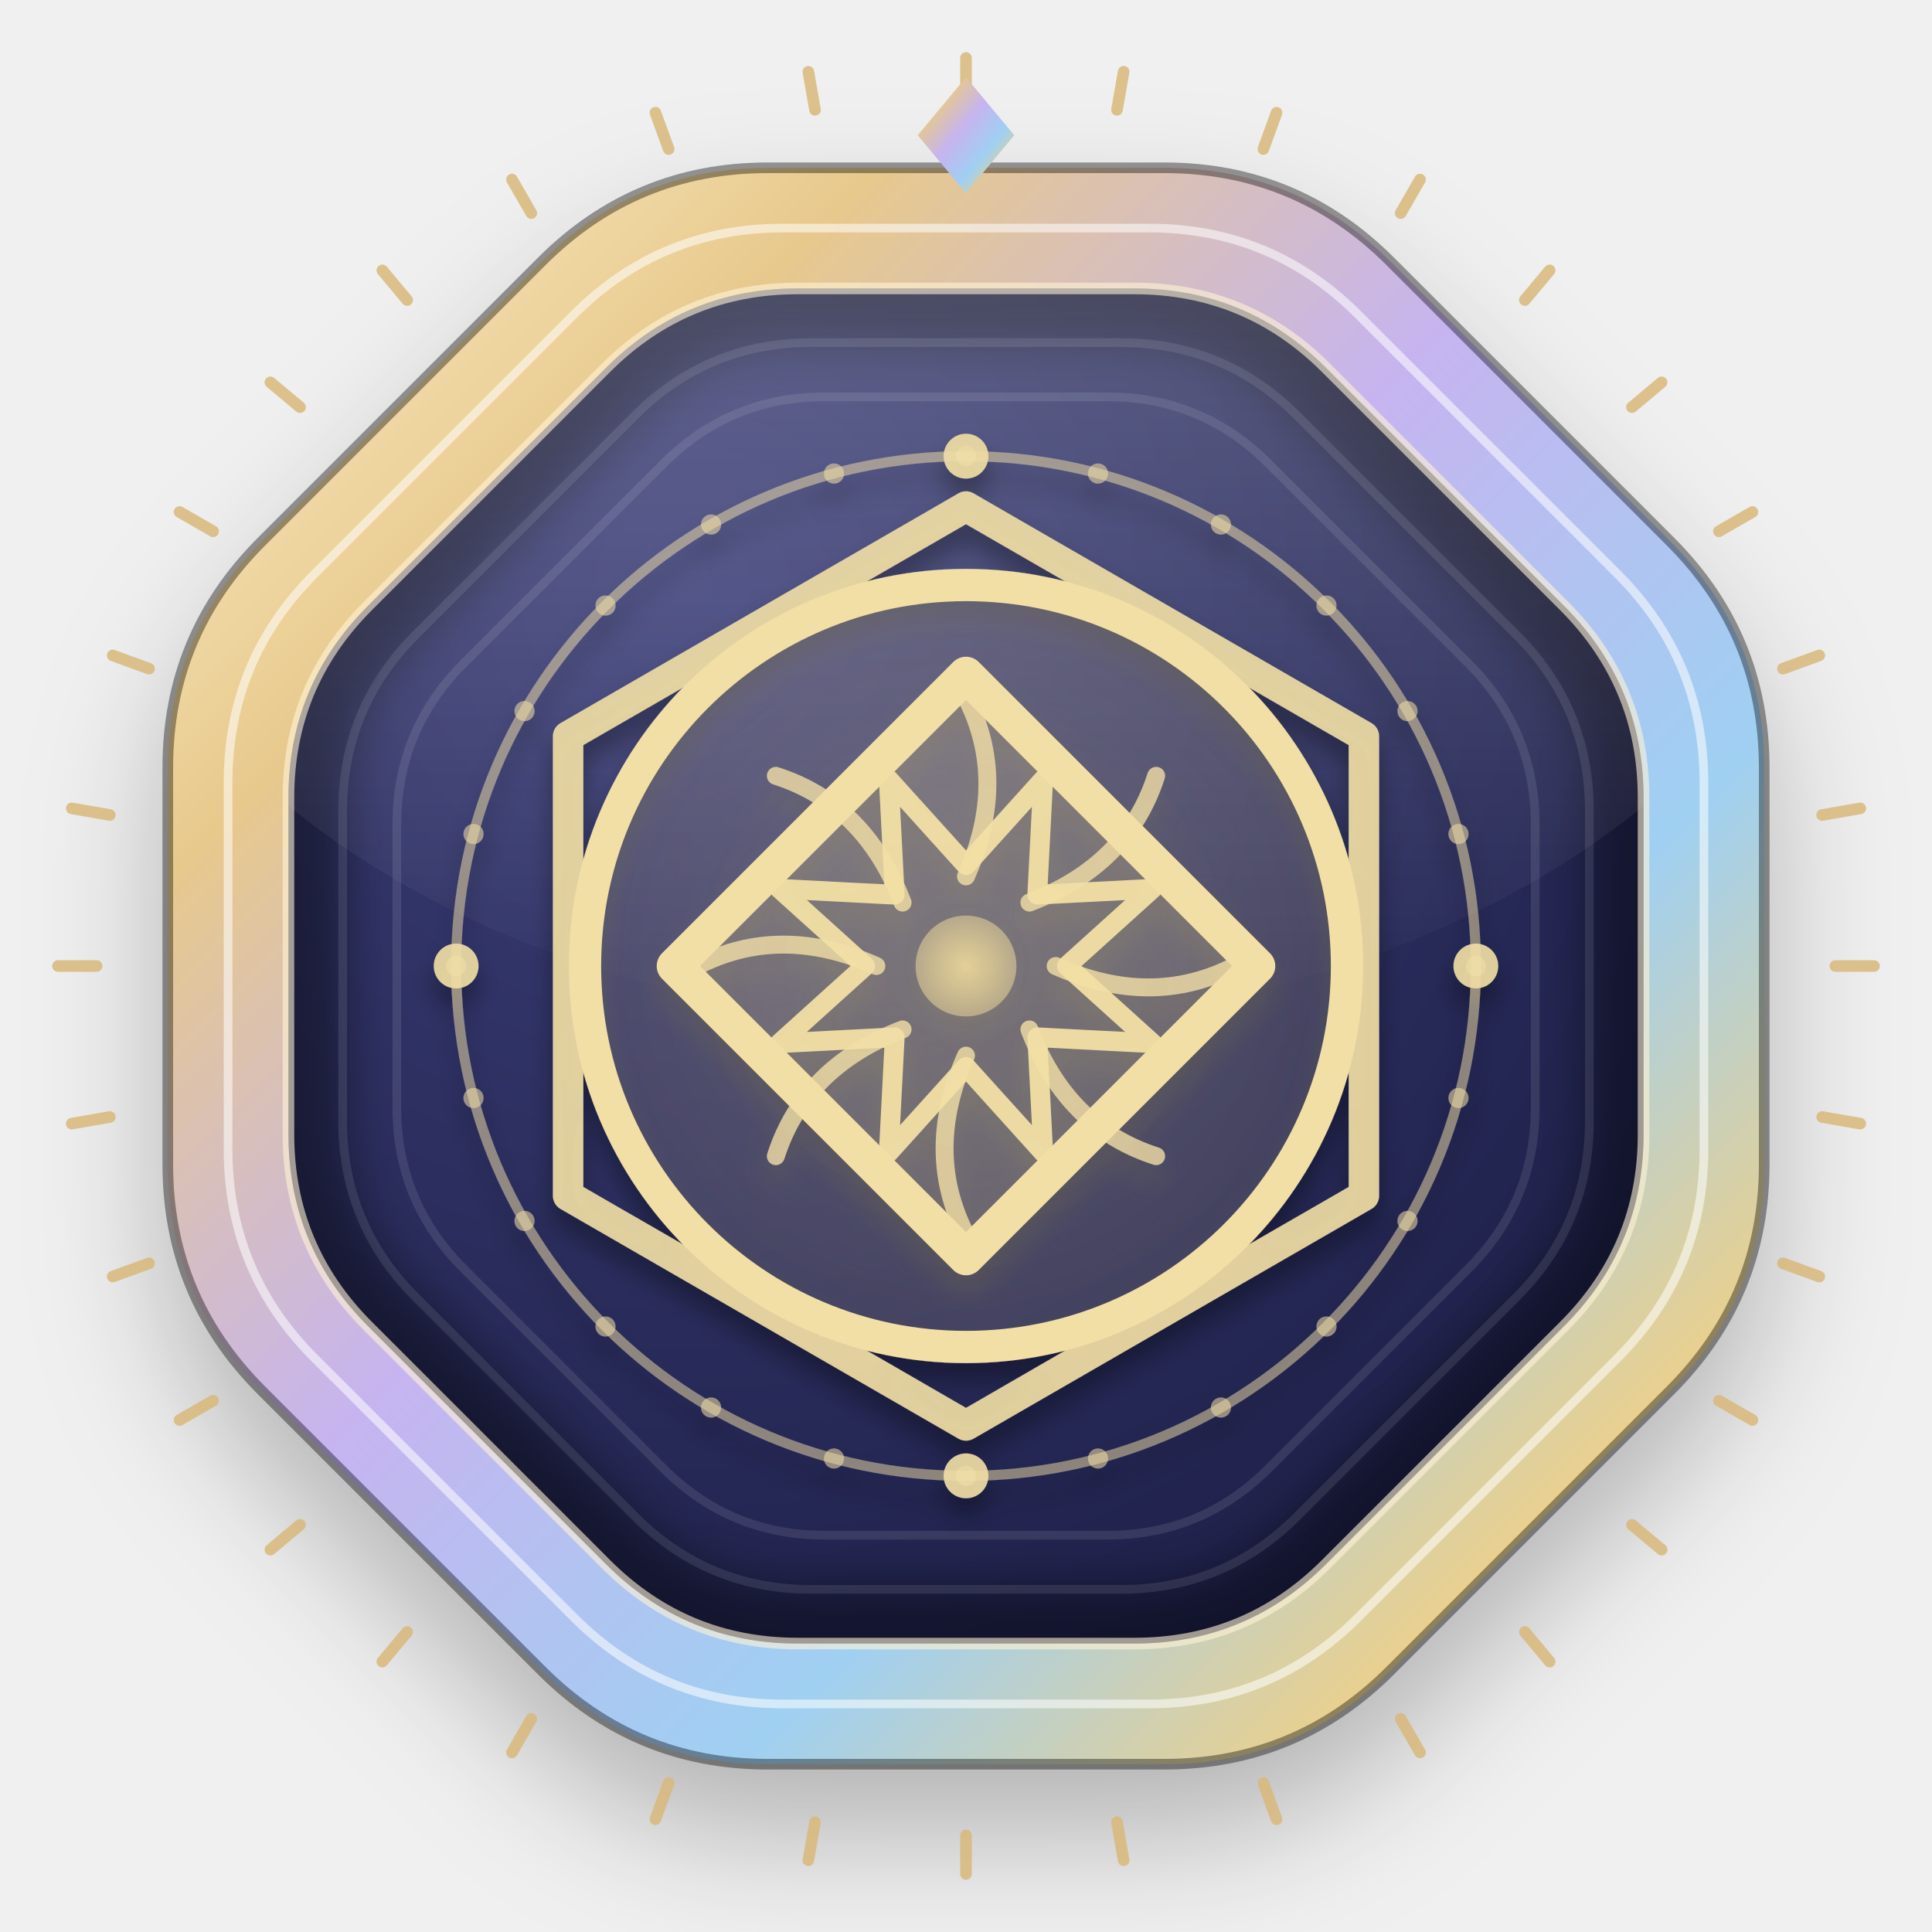
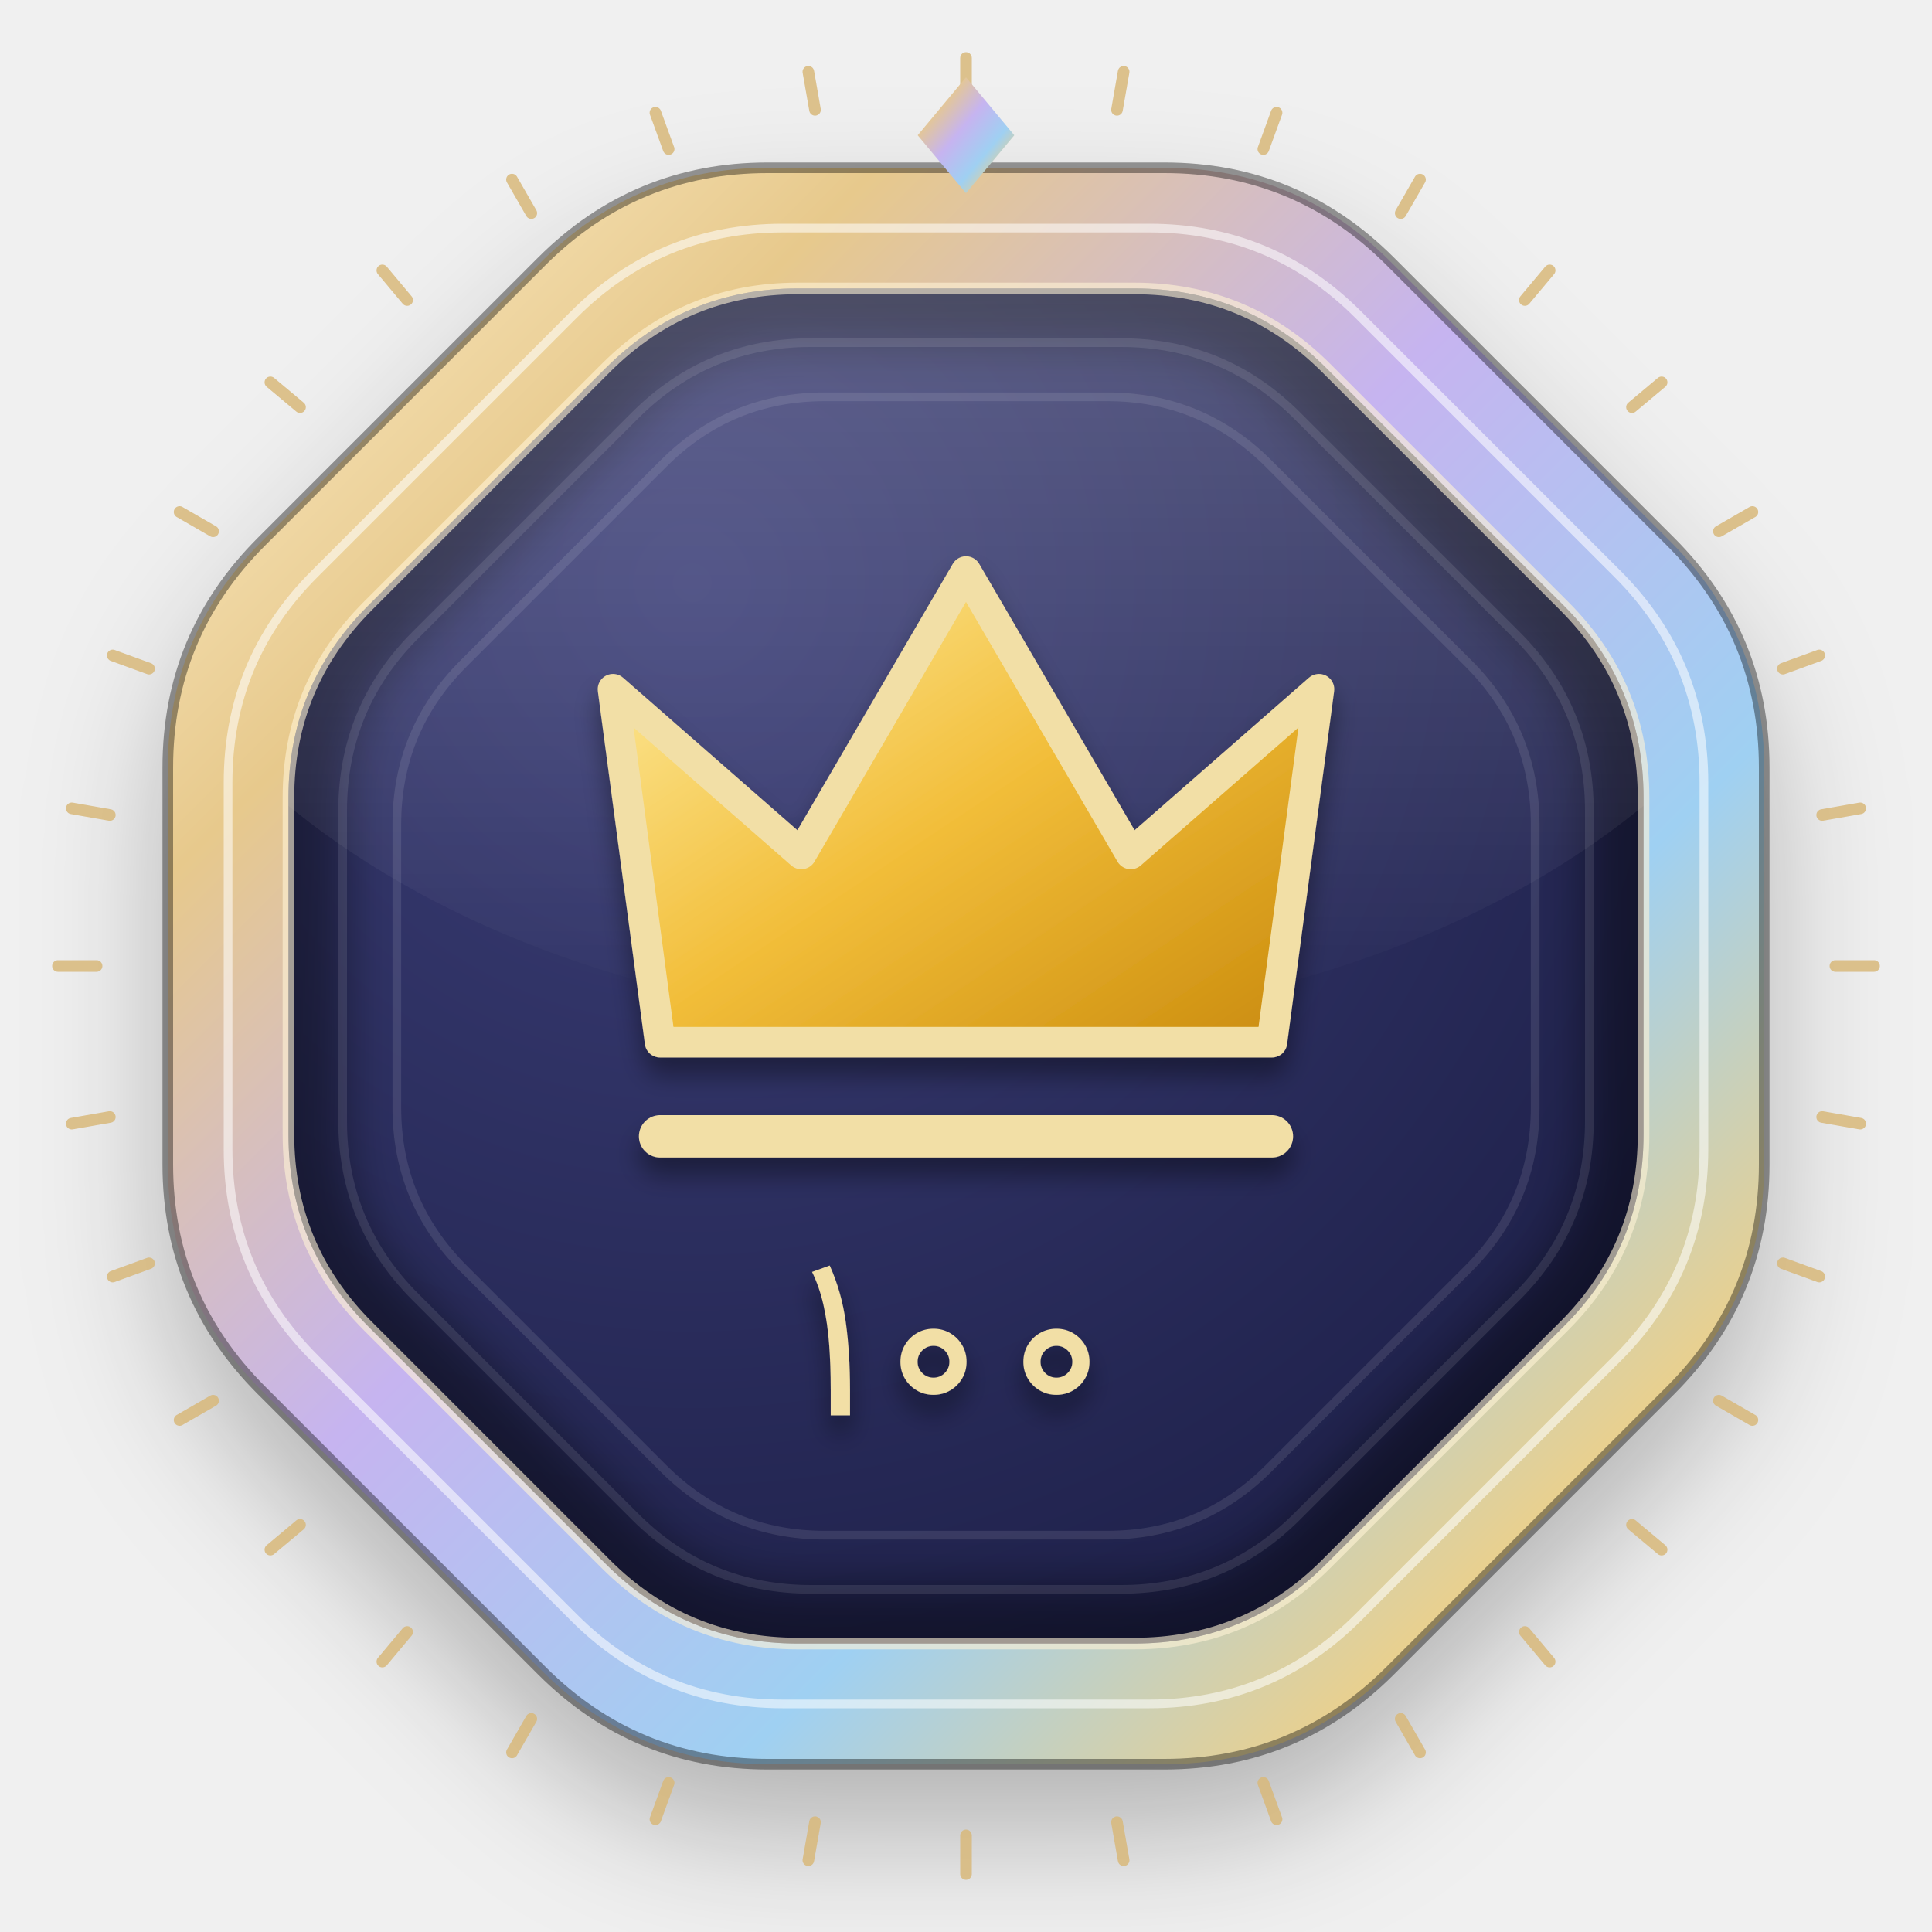
<svg xmlns="http://www.w3.org/2000/svg" viewBox="-100 -100 200 200" width="400" height="400">
  <defs>
    <filter id="blur8" x="-30%" y="-30%" width="160%" height="160%">
      <feGaussianBlur stdDeviation="7" />
    </filter>
    <filter id="blur3" x="-30%" y="-30%" width="160%" height="160%">
      <feGaussianBlur stdDeviation="2.6" />
    </filter>
    <filter id="emb" x="-20%" y="-20%" width="140%" height="140%">
      <feDropShadow dx="0" dy="1.6" stdDeviation="1.1" flood-color="#000" flood-opacity=".38" />
    </filter>
  </defs>
  <style>.mb45 .nf{fill:none} .mb45 .sf{fill:#F2DFA6;fill-opacity:.17} .mb45 .fl{fill:#F2DFA6;stroke:none} .mb45 .gl{fill:url(#b45g);stroke:none}</style>
  <defs>
    <radialGradient id="b45h" cx=".5" cy=".5" r=".5">
      <stop offset=".6" stop-color="#F3D58A" stop-opacity="0" />
      <stop offset=".82" stop-color="#F3D58A" stop-opacity=".95" />
      <stop offset="1" stop-color="#F3D58A" stop-opacity="0" />
    </radialGradient>
    <linearGradient id="b45r" x1="0" y1="0" x2="1" y2="1">
      <stop offset="0" stop-color="#FFF1CF" />
      <stop offset=".22" stop-color="#E7C98C" />
      <stop offset=".45" stop-color="#C6B4F0" />
      <stop offset=".68" stop-color="#9FD0F2" />
      <stop offset=".86" stop-color="#EBD08C" />
      <stop offset="1" stop-color="#FFF1CF" />
    </linearGradient>
    <radialGradient id="b45p" cx=".3" cy=".22" r="1.15">
      <stop offset="0" stop-color="#3C3F78" />
      <stop offset="1" stop-color="#14163A" />
    </radialGradient>
    <radialGradient id="b45g" cx=".5" cy=".5" r=".5">
      <stop offset="0" stop-color="#E8D49A" stop-opacity=".95" />
      <stop offset="1" stop-color="#E8D49A" stop-opacity=".55" />
    </radialGradient>
    <linearGradient id="b45s" x1="0" y1="0" x2="0" y2="1">
      <stop offset="0" stop-color="#fff" stop-opacity=".34" />
      <stop offset="1" stop-color="#fff" stop-opacity="0" />
    </linearGradient>
    <clipPath id="b45c">
      <path d="M17.43,-70.14Q29.05,-70.14 37.27,-61.92L61.92,-37.27Q70.14,-29.05 70.14,-17.43L70.14,17.43Q70.14,29.05 61.92,37.27L37.27,61.92Q29.05,70.14 17.43,70.14L-17.43,70.14Q-29.05,70.14 -37.27,61.92L-61.92,37.27Q-70.14,29.05 -70.14,17.43L-70.14,-17.43Q-70.14,-29.05 -61.92,-37.27L-37.27,-61.92Q-29.05,-70.14 -17.43,-70.14Z" />
    </clipPath>
  </defs>
  <path d="M20.54,-82.63Q34.23,-82.63 43.91,-72.95L72.95,-43.91Q82.63,-34.23 82.63,-20.54L82.63,20.54Q82.63,34.23 72.95,43.91L43.91,72.95Q34.23,82.63 20.54,82.63L-20.54,82.63Q-34.23,82.63 -43.91,72.95L-72.95,43.91Q-82.63,34.23 -82.63,20.54L-82.63,-20.54Q-82.63,-34.23 -72.95,-43.91L-43.91,-72.95Q-34.23,-82.63 -20.54,-82.63Z" transform="translate(0 7)" fill="#000" opacity=".26" filter="url(#blur8)" />
  <path d="M20.54,-82.63Q34.23,-82.63 43.91,-72.95L72.95,-43.91Q82.63,-34.23 82.63,-20.54L82.63,20.54Q82.63,34.23 72.95,43.91L43.91,72.95Q34.23,82.63 20.54,82.63L-20.54,82.63Q-34.23,82.63 -43.91,72.95L-72.95,43.91Q-82.63,34.23 -82.63,20.54L-82.63,-20.54Q-82.63,-34.23 -72.95,-43.91L-43.91,-72.95Q-34.23,-82.63 -20.54,-82.63Z" fill="url(#b45r)" />
  <path d="M20.54,-82.63Q34.23,-82.63 43.91,-72.95L72.95,-43.91Q82.63,-34.23 82.63,-20.54L82.63,20.54Q82.63,34.23 72.95,43.91L43.91,72.95Q34.23,82.63 20.54,82.63L-20.54,82.63Q-34.23,82.63 -43.91,72.95L-72.95,43.91Q-82.63,34.23 -82.63,20.54L-82.63,-20.54Q-82.63,-34.23 -72.95,-43.91L-43.91,-72.95Q-34.23,-82.63 -20.54,-82.63Z" fill="none" stroke="#000" stroke-opacity=".38" stroke-width="1.1" />
  <path d="M18.98,-76.39Q31.64,-76.39 40.59,-67.44L67.44,-40.59Q76.39,-31.64 76.39,-18.98L76.39,18.98Q76.39,31.64 67.44,40.59L40.59,67.44Q31.64,76.39 18.98,76.39L-18.98,76.39Q-31.64,76.39 -40.59,67.44L-67.44,40.59Q-76.39,31.64 -76.39,18.98L-76.39,-18.98Q-76.39,-31.64 -67.44,-40.59L-40.59,-67.44Q-31.64,-76.39 -18.98,-76.39Z" fill="none" stroke="#fff" stroke-opacity=".55" stroke-width=".9" />
  <path d="M17.43,-70.14Q29.05,-70.14 37.27,-61.92L61.92,-37.27Q70.14,-29.05 70.14,-17.43L70.14,17.43Q70.14,29.05 61.92,37.27L37.27,61.92Q29.05,70.14 17.43,70.14L-17.43,70.14Q-29.05,70.14 -37.27,61.92L-61.92,37.27Q-70.14,29.05 -70.14,17.43L-70.14,-17.43Q-70.14,-29.05 -61.92,-37.27L-37.27,-61.92Q-29.05,-70.14 -17.43,-70.14Z" fill="url(#b45p)" />
  <g clip-path="url(#b45c)">
    <path d="M17.43,-70.14Q29.05,-70.14 37.27,-61.92L61.92,-37.27Q70.14,-29.05 70.14,-17.43L70.14,17.43Q70.14,29.05 61.92,37.27L37.27,61.92Q29.05,70.14 17.43,70.14L-17.43,70.14Q-29.05,70.14 -37.27,61.92L-61.92,37.27Q-70.14,29.05 -70.14,17.43L-70.14,-17.43Q-70.14,-29.05 -61.92,-37.27L-37.27,-61.92Q-29.05,-70.14 -17.43,-70.14Z" fill="none" stroke="#000" stroke-opacity=".42" stroke-width="12" filter="url(#blur3)" />
    <path d="M16.04,-64.53Q26.73,-64.53 34.29,-56.97L56.97,-34.29Q64.53,-26.73 64.53,-16.04L64.53,16.04Q64.53,26.73 56.97,34.29L34.29,56.97Q26.73,64.53 16.04,64.53L-16.04,64.53Q-26.73,64.53 -34.29,56.97L-56.97,34.29Q-64.53,26.73 -64.53,16.04L-64.53,-16.04Q-64.53,-26.73 -56.97,-34.29L-34.29,-56.97Q-26.73,-64.53 -16.04,-64.53Z" fill="none" stroke="#fff" stroke-opacity=".10" stroke-width=".9" />
    <path d="M14.64,-58.92Q24.4,-58.92 31.31,-52.02L52.02,-31.31Q58.92,-24.4 58.92,-14.64L58.92,14.64Q58.92,24.4 52.02,31.31L31.31,52.02Q24.4,58.92 14.64,58.92L-14.64,58.92Q-24.4,58.92 -31.31,52.02L-52.02,31.31Q-58.92,24.4 -58.92,14.64L-58.92,-14.64Q-58.92,-24.4 -52.02,-31.31L-31.31,-52.02Q-24.4,-58.92 -14.64,-58.92Z" fill="none" stroke="#fff" stroke-opacity=".10" stroke-width=".9" />
    <ellipse cx="0" cy="-58" rx="92" ry="64" fill="url(#b45s)" />
  </g>
  <path d="M17.43,-70.14Q29.05,-70.14 37.27,-61.92L61.92,-37.27Q70.14,-29.05 70.14,-17.43L70.14,17.43Q70.14,29.05 61.92,37.27L37.27,61.92Q29.05,70.14 17.43,70.14L-17.43,70.14Q-29.05,70.14 -37.27,61.92L-61.92,37.27Q-70.14,29.05 -70.14,17.43L-70.14,-17.43Q-70.14,-29.05 -61.92,-37.27L-37.27,-61.92Q-29.05,-70.14 -17.43,-70.14Z" fill="none" stroke="#FFF4D6" stroke-opacity=".6" stroke-width="1.2" />
  <g filter="url(#emb)" fill="none" stroke="#F2DFA6" stroke-linecap="round" stroke-linejoin="round" class="mb45" transform="scale(1.16)">
-     <circle cx="0" cy="0" r="34" class="gl" stroke="none" opacity="0.22" />
-     <circle cx="0" cy="0" r="45.5" fill="none" stroke-width="0.9" opacity="0.5" />
-     <circle cx="0" cy="-45.5" r="0.9" class="fl" stroke="none" opacity="0.55" />
-     <circle cx="11.78" cy="-43.95" r="0.9" class="fl" stroke="none" opacity="0.55" />
-     <circle cx="22.75" cy="-39.4" r="0.9" class="fl" stroke="none" opacity="0.55" />
-     <circle cx="32.17" cy="-32.17" r="0.9" class="fl" stroke="none" opacity="0.55" />
-     <circle cx="39.4" cy="-22.75" r="0.9" class="fl" stroke="none" opacity="0.55" />
-     <circle cx="43.95" cy="-11.78" r="0.9" class="fl" stroke="none" opacity="0.55" />
-     <circle cx="45.5" cy="0" r="0.9" class="fl" stroke="none" opacity="0.55" />
-     <circle cx="43.95" cy="11.78" r="0.9" class="fl" stroke="none" opacity="0.55" />
-     <circle cx="39.4" cy="22.75" r="0.9" class="fl" stroke="none" opacity="0.55" />
-     <circle cx="32.17" cy="32.17" r="0.9" class="fl" stroke="none" opacity="0.55" />
-     <circle cx="22.75" cy="39.4" r="0.9" class="fl" stroke="none" opacity="0.55" />
-     <circle cx="11.78" cy="43.95" r="0.9" class="fl" stroke="none" opacity="0.55" />
-     <circle cx="0" cy="45.5" r="0.9" class="fl" stroke="none" opacity="0.55" />
-     <circle cx="-11.78" cy="43.95" r="0.9" class="fl" stroke="none" opacity="0.55" />
-     <circle cx="-22.75" cy="39.4" r="0.9" class="fl" stroke="none" opacity="0.55" />
-     <circle cx="-32.17" cy="32.17" r="0.9" class="fl" stroke="none" opacity="0.55" />
-     <circle cx="-39.4" cy="22.75" r="0.9" class="fl" stroke="none" opacity="0.55" />
-     <circle cx="-43.95" cy="11.78" r="0.9" class="fl" stroke="none" opacity="0.55" />
-     <circle cx="-45.5" cy="0" r="0.9" class="fl" stroke="none" opacity="0.55" />
-     <circle cx="-43.95" cy="-11.78" r="0.9" class="fl" stroke="none" opacity="0.55" />
-     <circle cx="-39.4" cy="-22.75" r="0.9" class="fl" stroke="none" opacity="0.55" />
-     <circle cx="-32.17" cy="-32.17" r="0.9" class="fl" stroke="none" opacity="0.55" />
-     <circle cx="-22.75" cy="-39.4" r="0.9" class="fl" stroke="none" opacity="0.55" />
-     <circle cx="-11.78" cy="-43.95" r="0.9" class="fl" stroke="none" opacity="0.55" />
-     <circle cx="0" cy="-45.5" r="2" class="fl" stroke="none" opacity="0.9" />
-     <circle cx="45.5" cy="0" r="2" class="fl" stroke="none" opacity="0.9" />
-     <circle cx="0" cy="45.5" r="2" class="fl" stroke="none" opacity="0.9" />
-     <circle cx="-45.5" cy="0" r="2" class="fl" stroke="none" opacity="0.9" />
-     <polygon points="0,-26 26,0 0,26 -26,0" class="sf" stroke-width="3.2" opacity="1" />
-     <circle cx="0" cy="0" r="4.5" class="gl" stroke="none" opacity="1" />
-     <circle cx="0" cy="0" r="34" fill="none" stroke-width="2.88" opacity="1" />
-     <polygon points="0,-41 35.51,-20.5 35.51,20.5 0,41 -35.51,20.5 -35.51,-20.5" class="nf" stroke-width="2.72" opacity="0.9" />
-     <path d="M0,-8Q3.82,-16.56 0,-24" class="nf" stroke-width="1.6" opacity="0.8" />
-     <path d="M5.66,-5.66Q14.42,-9.01 16.97,-16.97" class="nf" stroke-width="1.6" opacity="0.8" />
-     <path d="M8,0Q16.56,3.82 24,0" class="nf" stroke-width="1.6" opacity="0.8" />
-     <path d="M5.66,5.66Q9.01,14.42 16.97,16.97" class="nf" stroke-width="1.6" opacity="0.8" />
-     <path d="M0,8Q-3.82,16.56 0,24" class="nf" stroke-width="1.6" opacity="0.8" />
-     <path d="M-5.66,5.66Q-14.42,9.01 -16.97,16.97" class="nf" stroke-width="1.6" opacity="0.8" />
-     <path d="M-8,0Q-16.56,-3.82 -24,0" class="nf" stroke-width="1.6" opacity="0.8" />
-     <path d="M-5.66,-5.66Q-9.01,-14.42 -16.97,-16.97" class="nf" stroke-width="1.6" opacity="0.8" />
-     <polygon points="6.89,-16.63 6.36,-6.36 16.63,-6.89 9,0 16.63,6.89 6.36,6.36 6.89,16.63 0,9 -6.89,16.63 -6.36,6.36 -16.63,6.89 -9,0 -16.63,-6.89 -6.36,-6.36 -6.89,-16.63 -0,-9" class="nf" stroke-width="1.76" opacity="0.95" />
+     <defs>
+       <linearGradient id="fireG" x1="0" y1="0" x2="0" y2="1">
+         <stop offset="0" stop-color="#FFD66B" />
+         <stop offset=".55" stop-color="#FF9A2E" />
+         <stop offset="1" stop-color="#F0561B" />
+       </linearGradient>
+       <linearGradient id="goldG" x1="0" y1="0" x2="1" y2="1">
+         <stop offset="0" stop-color="#FFF0A8" />
+         <stop offset=".5" stop-color="#F2BE3A" />
+         <stop offset="1" stop-color="#C98A0C" />
+       </linearGradient>
+     </defs>
+     <g transform="translate(0 -10) scale(1.05)">
+       <path d="M-26,16 L-30,-14 L-14,0 L0,-24 L14,0 L30,-14 L26,16Z" fill="url(#goldG)" stroke-width="2.6" stroke-linejoin="round" />
+       <path d="M-26,24 H26" class="nf" stroke-width="3.6" />
+     </g>
+     <path d="M437 0V224Q437 557 399.5 829.5Q362 1102 256 1337L98 1280Q164 1145 200.0 986.0Q236 827 250.5 638.5Q265 450 265 227V0Z" class="fl" stroke-width="1.0" stroke-linejoin="round" transform="translate(-14.72 40.1) scale(0.01 -0.01)" />
+     <path d="M137 478Q137 396 176.5 329.0Q216 262 283.0 222.5Q350 183 432 183Q514 183 581.0 222.5Q648 262 687.5 329.0Q727 396 727 478Q727 560 687.5 627.0Q648 694 581.0 733.5Q514 773 432 773Q350 773 283.0 733.5Q216 694 176.5 627.0Q137 560 137 478ZM290 478Q290 537 331.5 578.5Q373 620 432 620Q491 620 532.5 578.5Q574 537 574 478Q574 419 532.5 377.5Q491 336 432 336Q373 336 331.5 377.5Q290 419 290 478Z" class="fl" stroke-width="1.0" stroke-linejoin="round" transform="translate(-7.22 40.1) scale(0.01 -0.01)" />
+     <path d="M137 478Q137 396 176.5 329.0Q216 262 283.0 222.5Q350 183 432 183Q514 183 581.0 222.5Q648 262 687.5 329.0Q727 396 727 478Q727 560 687.5 627.0Q648 694 581.0 733.5Q514 773 432 773Q350 773 283.0 733.5Q216 694 176.5 627.0Q137 560 137 478ZM290 478Q290 537 331.5 578.5Q373 620 432 620Q491 620 532.5 578.5Q574 537 574 478Q574 419 532.5 377.5Q491 336 432 336Q373 336 331.5 377.5Q290 419 290 478Z" class="fl" stroke-width="1.0" stroke-linejoin="round" transform="translate(3.75 40.1) scale(0.01 -0.01)" />
  </g>
  <line x1="0" y1="-90" x2="0" y2="-94" stroke="#D8B87A" stroke-width="1.2" stroke-linecap="round" opacity=".85" />
  <line x1="15.63" y1="-88.63" x2="16.32" y2="-92.57" stroke="#D8B87A" stroke-width="1.2" stroke-linecap="round" opacity=".85" />
  <line x1="30.78" y1="-84.57" x2="32.15" y2="-88.33" stroke="#D8B87A" stroke-width="1.2" stroke-linecap="round" opacity=".85" />
  <line x1="45" y1="-77.94" x2="47" y2="-81.41" stroke="#D8B87A" stroke-width="1.2" stroke-linecap="round" opacity=".85" />
  <line x1="57.85" y1="-68.94" x2="60.42" y2="-72.01" stroke="#D8B87A" stroke-width="1.2" stroke-linecap="round" opacity=".85" />
  <line x1="68.94" y1="-57.85" x2="72.01" y2="-60.42" stroke="#D8B87A" stroke-width="1.2" stroke-linecap="round" opacity=".85" />
  <line x1="77.94" y1="-45" x2="81.41" y2="-47" stroke="#D8B87A" stroke-width="1.2" stroke-linecap="round" opacity=".85" />
  <line x1="84.57" y1="-30.78" x2="88.33" y2="-32.15" stroke="#D8B87A" stroke-width="1.2" stroke-linecap="round" opacity=".85" />
  <line x1="88.63" y1="-15.63" x2="92.57" y2="-16.32" stroke="#D8B87A" stroke-width="1.2" stroke-linecap="round" opacity=".85" />
  <line x1="90" y1="0" x2="94" y2="0" stroke="#D8B87A" stroke-width="1.2" stroke-linecap="round" opacity=".85" />
  <line x1="88.63" y1="15.63" x2="92.57" y2="16.32" stroke="#D8B87A" stroke-width="1.2" stroke-linecap="round" opacity=".85" />
  <line x1="84.57" y1="30.78" x2="88.33" y2="32.15" stroke="#D8B87A" stroke-width="1.2" stroke-linecap="round" opacity=".85" />
  <line x1="77.94" y1="45" x2="81.41" y2="47" stroke="#D8B87A" stroke-width="1.2" stroke-linecap="round" opacity=".85" />
  <line x1="68.94" y1="57.85" x2="72.01" y2="60.42" stroke="#D8B87A" stroke-width="1.2" stroke-linecap="round" opacity=".85" />
  <line x1="57.85" y1="68.94" x2="60.42" y2="72.01" stroke="#D8B87A" stroke-width="1.2" stroke-linecap="round" opacity=".85" />
  <line x1="45" y1="77.94" x2="47" y2="81.41" stroke="#D8B87A" stroke-width="1.2" stroke-linecap="round" opacity=".85" />
  <line x1="30.78" y1="84.57" x2="32.15" y2="88.33" stroke="#D8B87A" stroke-width="1.2" stroke-linecap="round" opacity=".85" />
  <line x1="15.63" y1="88.63" x2="16.32" y2="92.57" stroke="#D8B87A" stroke-width="1.2" stroke-linecap="round" opacity=".85" />
  <line x1="0" y1="90" x2="0" y2="94" stroke="#D8B87A" stroke-width="1.2" stroke-linecap="round" opacity=".85" />
  <line x1="-15.63" y1="88.63" x2="-16.32" y2="92.57" stroke="#D8B87A" stroke-width="1.2" stroke-linecap="round" opacity=".85" />
  <line x1="-30.78" y1="84.57" x2="-32.15" y2="88.33" stroke="#D8B87A" stroke-width="1.2" stroke-linecap="round" opacity=".85" />
  <line x1="-45" y1="77.94" x2="-47" y2="81.41" stroke="#D8B87A" stroke-width="1.2" stroke-linecap="round" opacity=".85" />
  <line x1="-57.85" y1="68.94" x2="-60.42" y2="72.01" stroke="#D8B87A" stroke-width="1.2" stroke-linecap="round" opacity=".85" />
  <line x1="-68.94" y1="57.85" x2="-72.01" y2="60.42" stroke="#D8B87A" stroke-width="1.2" stroke-linecap="round" opacity=".85" />
  <line x1="-77.94" y1="45" x2="-81.41" y2="47" stroke="#D8B87A" stroke-width="1.2" stroke-linecap="round" opacity=".85" />
  <line x1="-84.57" y1="30.78" x2="-88.33" y2="32.15" stroke="#D8B87A" stroke-width="1.2" stroke-linecap="round" opacity=".85" />
  <line x1="-88.63" y1="15.63" x2="-92.57" y2="16.32" stroke="#D8B87A" stroke-width="1.2" stroke-linecap="round" opacity=".85" />
  <line x1="-90" y1="0" x2="-94" y2="0" stroke="#D8B87A" stroke-width="1.2" stroke-linecap="round" opacity=".85" />
  <line x1="-88.63" y1="-15.63" x2="-92.57" y2="-16.32" stroke="#D8B87A" stroke-width="1.2" stroke-linecap="round" opacity=".85" />
  <line x1="-84.57" y1="-30.78" x2="-88.33" y2="-32.15" stroke="#D8B87A" stroke-width="1.2" stroke-linecap="round" opacity=".85" />
  <line x1="-77.94" y1="-45" x2="-81.41" y2="-47" stroke="#D8B87A" stroke-width="1.2" stroke-linecap="round" opacity=".85" />
  <line x1="-68.94" y1="-57.85" x2="-72.01" y2="-60.42" stroke="#D8B87A" stroke-width="1.2" stroke-linecap="round" opacity=".85" />
  <line x1="-57.85" y1="-68.94" x2="-60.42" y2="-72.01" stroke="#D8B87A" stroke-width="1.2" stroke-linecap="round" opacity=".85" />
  <line x1="-45" y1="-77.94" x2="-47" y2="-81.41" stroke="#D8B87A" stroke-width="1.2" stroke-linecap="round" opacity=".85" />
  <line x1="-30.78" y1="-84.57" x2="-32.15" y2="-88.33" stroke="#D8B87A" stroke-width="1.2" stroke-linecap="round" opacity=".85" />
  <line x1="-15.63" y1="-88.63" x2="-16.32" y2="-92.57" stroke="#D8B87A" stroke-width="1.2" stroke-linecap="round" opacity=".85" />
  <path d="M0,-92l5,6l-5,6l-5,-6z" fill="url(#b45r)" />
</svg>
